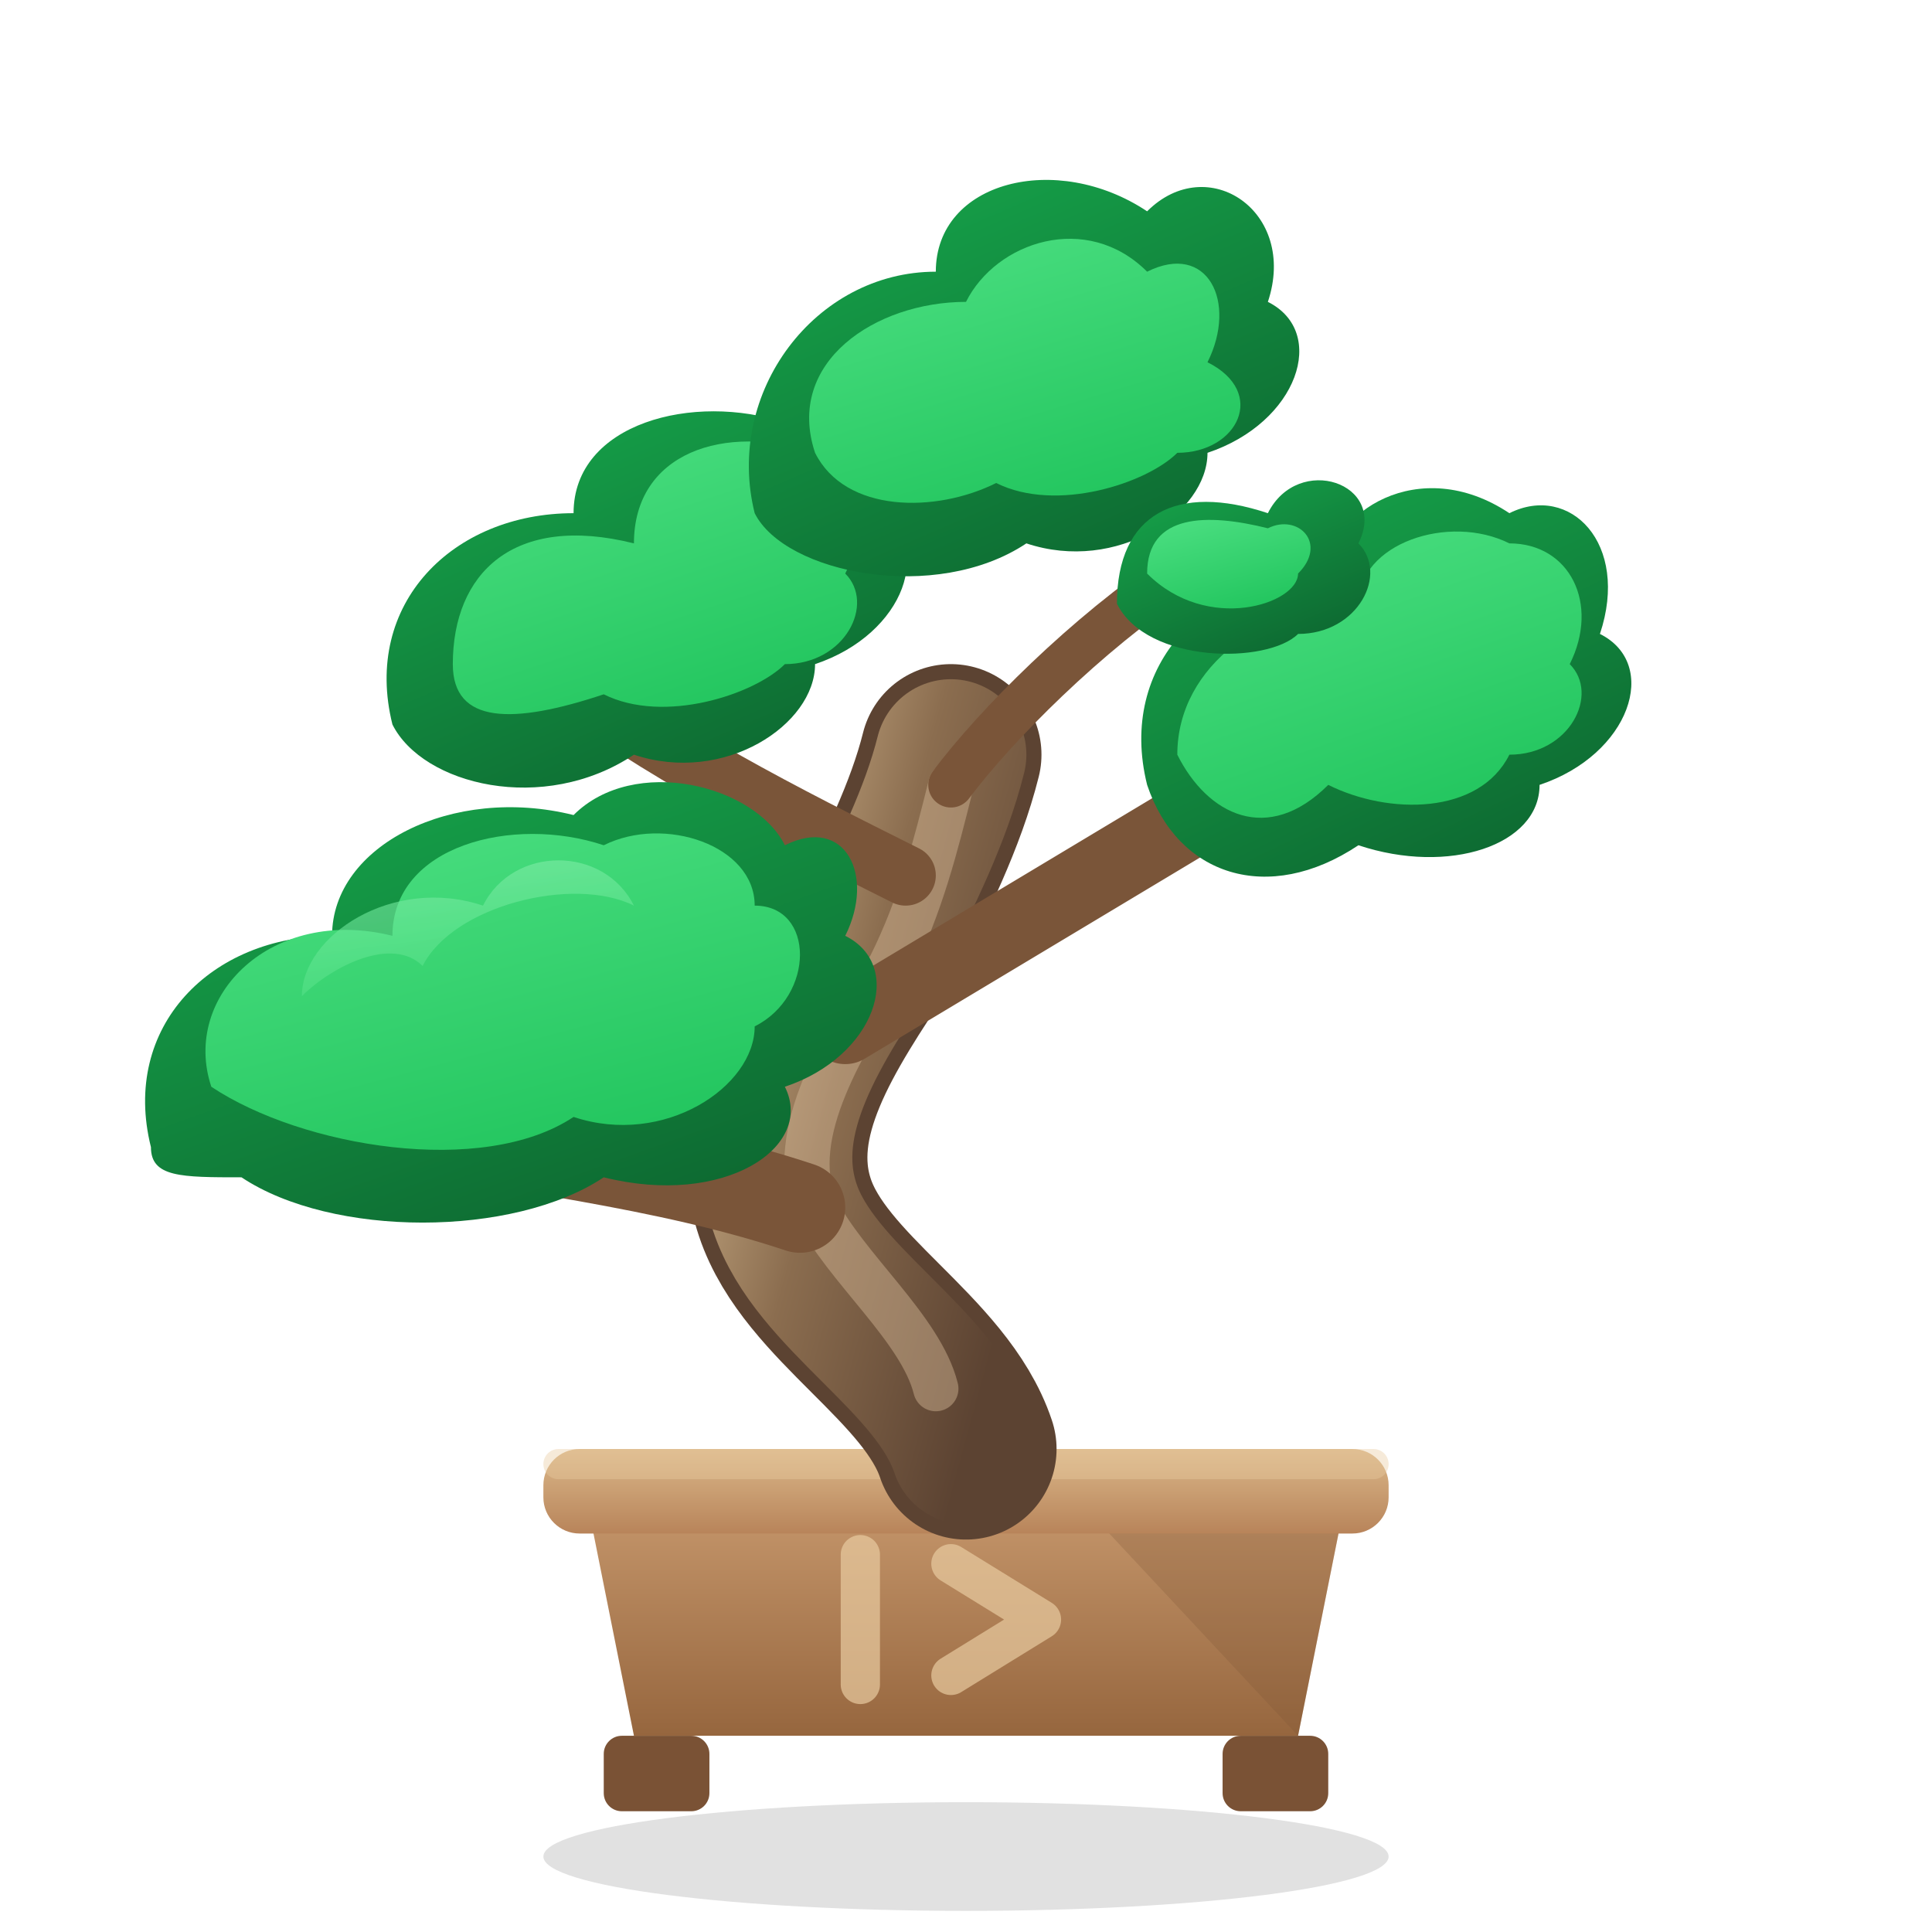
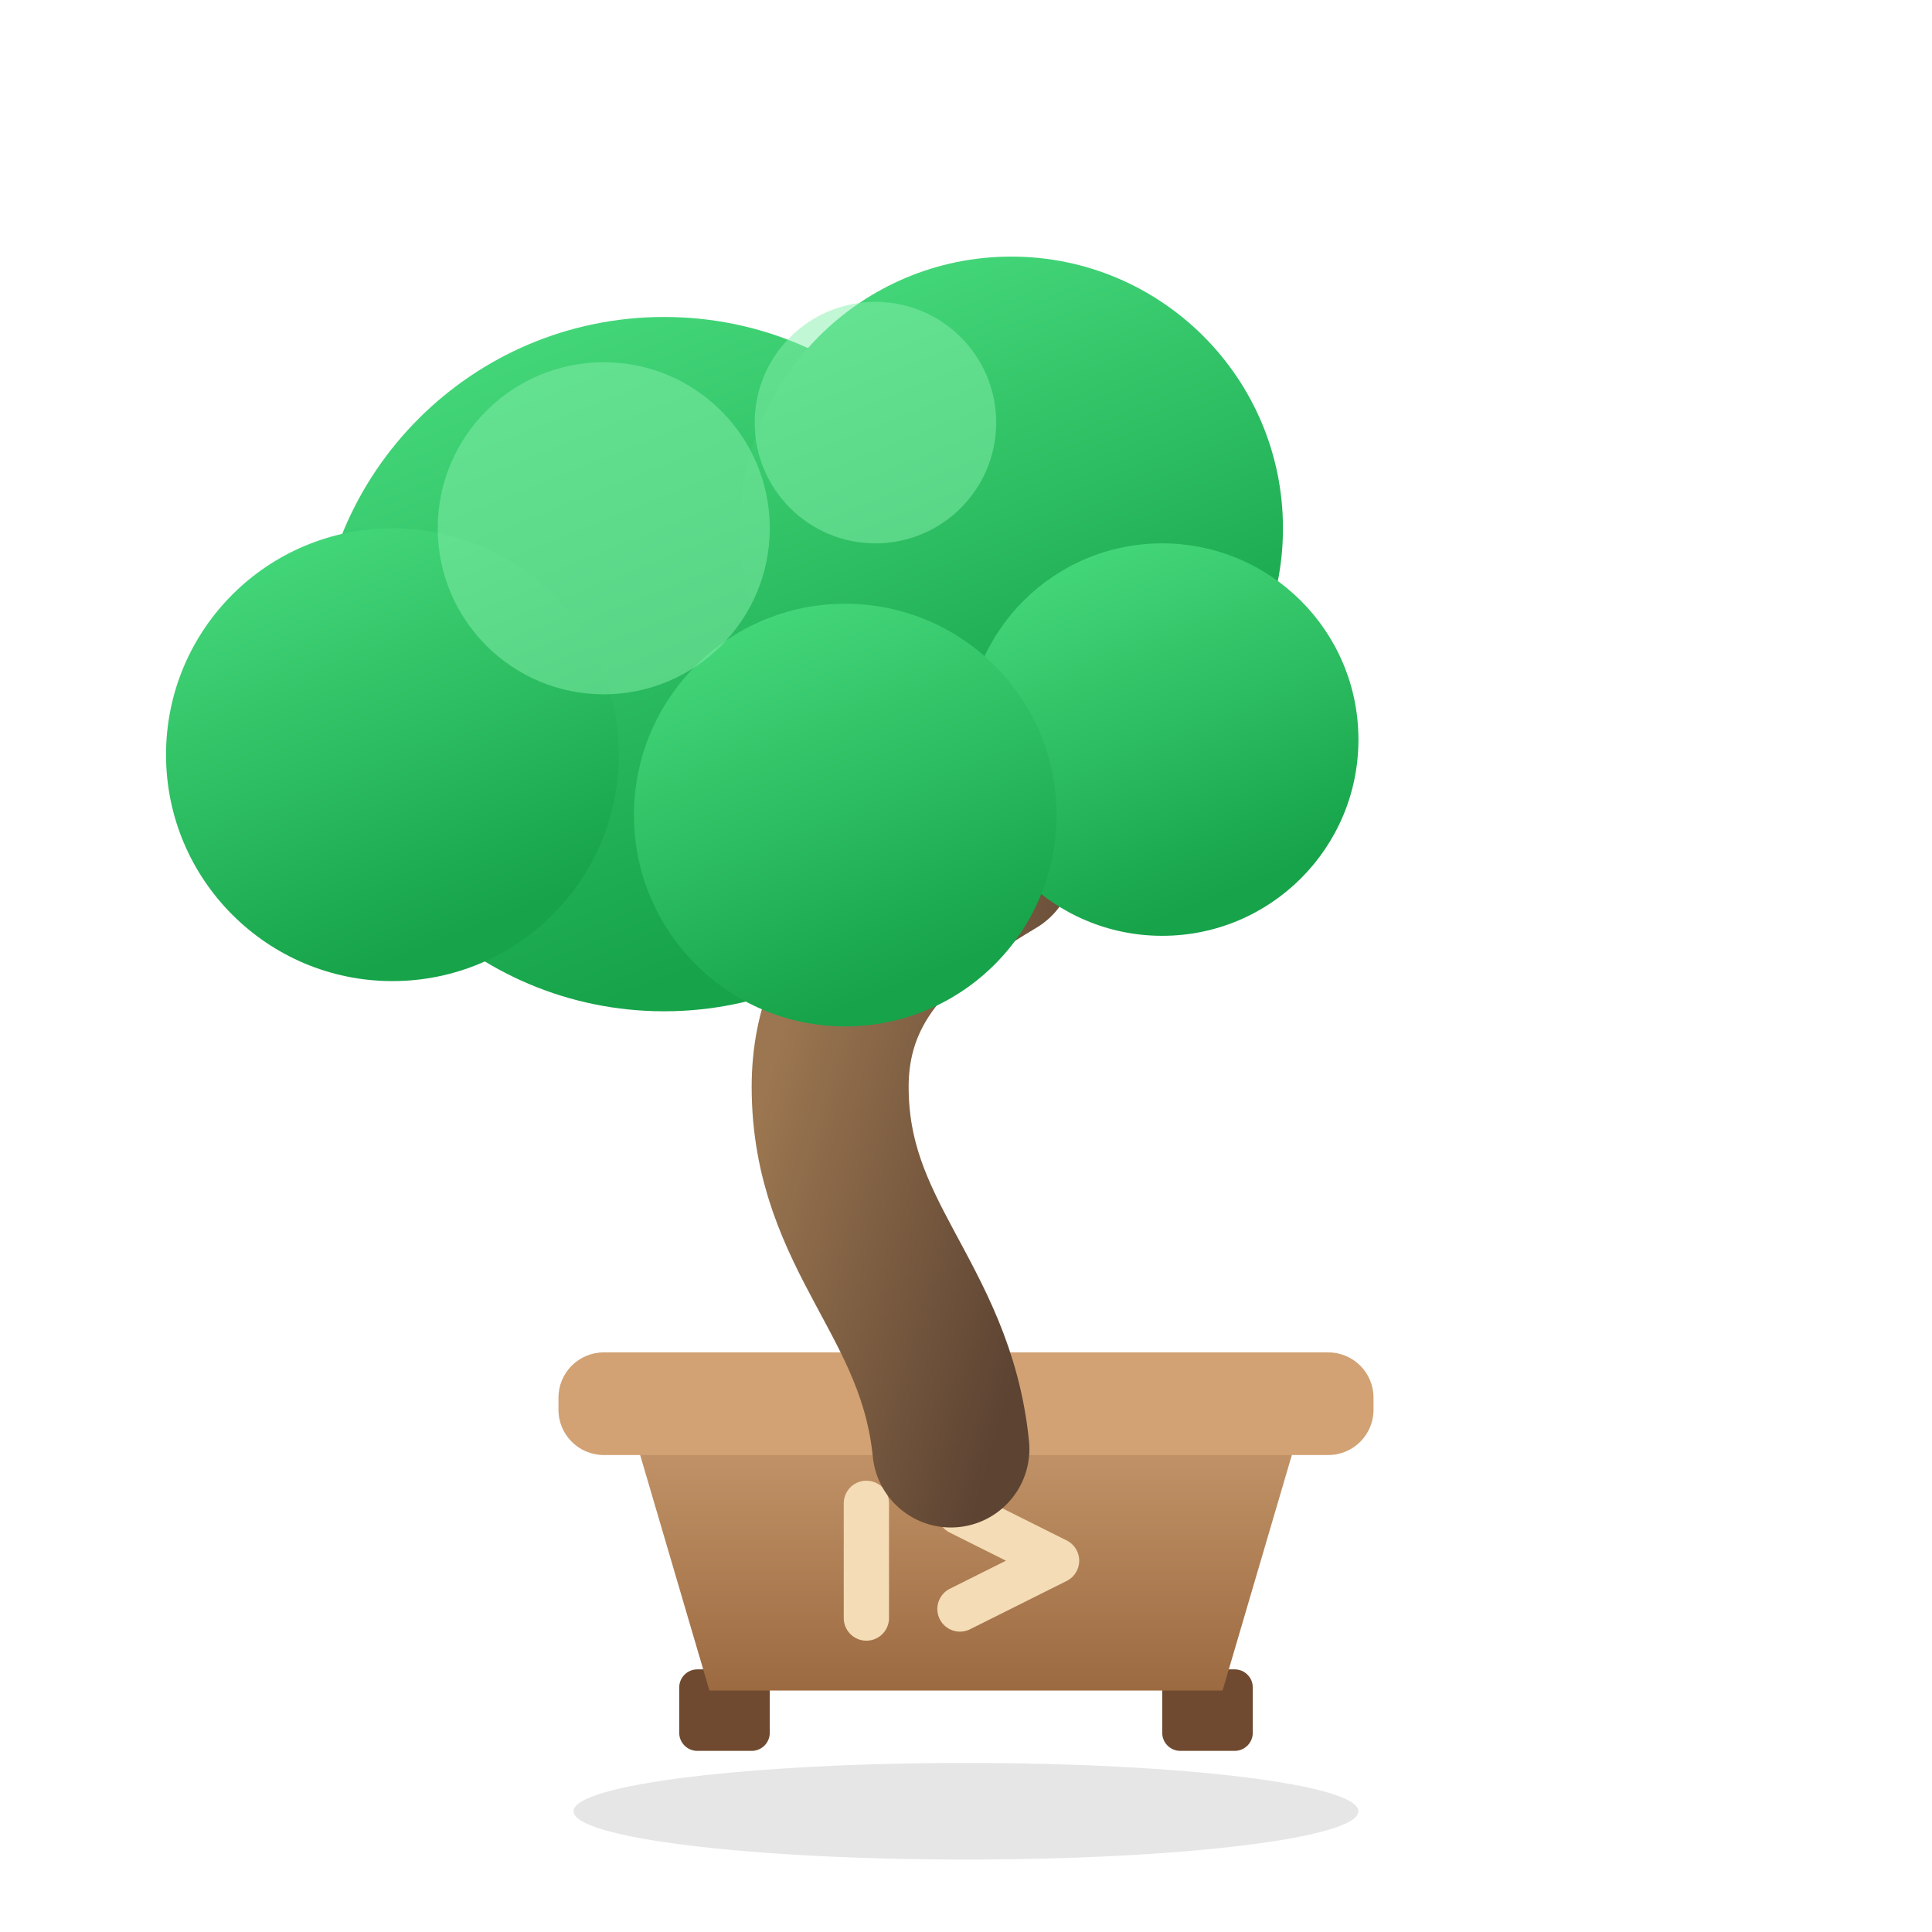
<svg xmlns="http://www.w3.org/2000/svg" viewBox="0 0 64 64">
  <defs>
-     <linearGradient id="pad-back" x1="0.2" y1="0" x2="0.8" y2="1">
-       <stop offset="0%" stop-color="#16a34a" />
-       <stop offset="100%" stop-color="#0d6630" />
+     <linearGradient id="foliage" x1="0" y1="0" x2="0.4" y2="1">
+       <stop offset="0%" stop-color="#4ade80" />
+       <stop offset="100%" stop-color="#16a34a" />
    </linearGradient>
-     <linearGradient id="pad-front" x1="0.2" y1="0" x2="0.7" y2="1">
-       <stop offset="0%" stop-color="#4ade80" />
-       <stop offset="100%" stop-color="#22c55e" />
-     </linearGradient>
-     <linearGradient id="pad-top" x1="0.3" y1="0" x2="0.6" y2="1">
-       <stop offset="0%" stop-color="#86efac" />
-       <stop offset="100%" stop-color="#4ade80" />
-     </linearGradient>
-     <linearGradient id="bark" x1="0" y1="0" x2="1" y2="1">
-       <stop offset="0%" stop-color="#c4a882" />
-       <stop offset="40%" stop-color="#8b6d4f" />
+     <linearGradient id="trunk" x1="0" y1="0" x2="1" y2="1">
+       <stop offset="0%" stop-color="#9b7650" />
      <stop offset="100%" stop-color="#5c4332" />
    </linearGradient>
-     <linearGradient id="pot-face" x1="0" y1="0" x2="0" y2="1">
+     <linearGradient id="pot" x1="0" y1="0" x2="0" y2="1">
      <stop offset="0%" stop-color="#c4956a" />
-       <stop offset="100%" stop-color="#96663e" />
-     </linearGradient>
-     <linearGradient id="pot-rim" x1="0" y1="0" x2="0" y2="1">
-       <stop offset="0%" stop-color="#dbb88a" />
-       <stop offset="100%" stop-color="#b8845a" />
+       <stop offset="100%" stop-color="#9c6a40" />
    </linearGradient>
  </defs>
-   <ellipse cx="32" cy="61.5" rx="14" ry="1.8" fill="#000" opacity="0.12" />
-   <rect x="20" y="57.5" width="3.5" height="2.5" rx="0.6" fill="#7a5235" />
-   <rect x="40.5" y="57.5" width="3.5" height="2.5" rx="0.6" fill="#7a5235" />
-   <path d="M19.5 50 L21 57.5 L43 57.5 L44.5 50 Z" fill="url(#pot-face)" />
-   <path d="M36 50 L43 57.5 L44.5 50 Z" fill="#7a5235" opacity="0.25" />
-   <rect x="18" y="48" width="28" height="2.8" rx="1.2" fill="url(#pot-rim)" />
-   <rect x="18" y="48" width="28" height="1" rx="0.5" fill="#e8cba0" opacity="0.4" />
-   <line x1="28.5" y1="51.5" x2="28.5" y2="55.8" stroke="#e8cba0" stroke-width="1.3" stroke-linecap="round" opacity="0.7" />
-   <polyline points="31.5,51.8 34.5,53.65 31.5,55.5" fill="none" stroke="#e8cba0" stroke-width="1.3" stroke-linecap="round" stroke-linejoin="round" opacity="0.7" />
-   <path d="M32 48 C31 45 27 43 26 40 C25 37 27 34 29 31 C30 29 31 27 31.5 25" fill="none" stroke="#5c4332" stroke-width="6" stroke-linecap="round" />
-   <path d="M32 48 C31 45 27 43 26 40 C25 37 27 34 29 31 C30 29 31 27 31.5 25" fill="none" stroke="url(#bark)" stroke-width="5" stroke-linecap="round" />
-   <path d="M31 46 C30.5 44 28 42 27 40 C26 37.5 28 34.5 29.5 32 C30.5 30 31 28 31.5 26" fill="none" stroke="#d4b896" stroke-width="1.5" stroke-linecap="round" opacity="0.45" />
-   <path d="M26.5 40 C22 38.5 17 38 12 37" fill="none" stroke="#7a5539" stroke-width="3" stroke-linecap="round" />
-   <path d="M28 34 C33 31 38 28 43 25" fill="none" stroke="#7a5539" stroke-width="2.5" stroke-linecap="round" />
-   <path d="M30 29 C26 27 22 25 18 22" fill="none" stroke="#7a5539" stroke-width="2" stroke-linecap="round" />
-   <path d="M31.5 26 C33 24 36 21 39 19" fill="none" stroke="#7a5539" stroke-width="1.5" stroke-linecap="round" />
-   <path d="M5 38 C4 34 7 31 11 31 C11 28 15 26 19 27 C21 25 25 26 26 28 C28 27 29 29 28 31 C30 32 29 35 26 36 C27 38 24 40 20 39 C17 41 11 41 8 39 C6 39 5 39 5 38 Z" fill="url(#pad-back)" />
-   <path d="M7 36 C6 33 9 30 13 31 C13 28 17 27 20 28 C22 27 25 28 25 30 C27 30 27 33 25 34 C25 36 22 38 19 37 C16 39 10 38 7 36 Z" fill="url(#pad-front)" />
-   <path d="M10 33 C10 31 13 29 16 30 C17 28 20 28 21 30 C19 29 15 30 14 32 C13 31 11 32 10 33 Z" fill="url(#pad-top)" opacity="0.6" />
-   <path d="M38 26 C37 22 40 19 44 19 C44 17 47 15 50 17 C52 16 54 18 53 21 C55 22 54 25 51 26 C51 28 48 29 45 28 C42 30 39 29 38 26 Z" fill="url(#pad-back)" />
-   <path d="M39 25 C39 22 42 20 45 20 C45 18 48 17 50 18 C52 18 53 20 52 22 C53 23 52 25 50 25 C49 27 46 27 44 26 C42 28 40 27 39 25 Z" fill="url(#pad-front)" />
-   <path d="M42 22 C43 20 46 19 48 20 C46 19 43 20 42 22 Z" fill="url(#pad-top)" opacity="0.5" />
-   <path d="M13 24 C12 20 15 17 19 17 C19 14 23 13 26 14 C28 13 30 15 29 17 C31 18 30 21 27 22 C27 24 24 26 21 25 C18 27 14 26 13 24 Z" fill="url(#pad-back)" />
-   <path d="M15 22 C15 19 17 17 21 18 C21 15 24 14 27 15 C28 15 29 17 28 19 C29 20 28 22 26 22 C25 23 22 24 20 23 C17 24 15 24 15 22 Z" fill="url(#pad-front)" />
-   <path d="M19 19 C20 17 23 16 25 17 C23 16 20 17 19 19 Z" fill="url(#pad-top)" opacity="0.5" />
-   <path d="M25 17 C24 13 27 9 31 9 C31 6 35 5 38 7 C40 5 43 7 42 10 C44 11 43 14 40 15 C40 17 37 19 34 18 C31 20 26 19 25 17 Z" fill="url(#pad-back)" />
-   <path d="M27 15 C26 12 29 10 32 10 C33 8 36 7 38 9 C40 8 41 10 40 12 C42 13 41 15 39 15 C38 16 35 17 33 16 C31 17 28 17 27 15 Z" fill="url(#pad-front)" />
-   <path d="M30 12 C31 10 34 9 36 10 C34 9 31 10 30 12 Z" fill="url(#pad-top)" opacity="0.6" />
-   <path d="M37 20 C37 17 39 16 42 17 C43 15 46 16 45 18 C46 19 45 21 43 21 C42 22 38 22 37 20 Z" fill="url(#pad-back)" />
-   <path d="M38 19 C38 17 40 17 42 17.5 C43 17 44 18 43 19 C43 20 40 21 38 19 Z" fill="url(#pad-front)" />
+   <ellipse cx="32" cy="60" rx="13" ry="1.6" fill="#000" opacity="0.10" />
+   <rect x="22.5" y="55.3" width="3" height="2.7" rx="0.6" fill="#6f4a30" />
+   <rect x="38.5" y="55.3" width="3" height="2.7" rx="0.6" fill="#6f4a30" />
+   <path d="M21 47.5 L43 47.5 L40.5 56 L23.5 56 Z" fill="url(#pot)" />
+   <rect x="18.5" y="44.8" width="27" height="3.4" rx="1.5" fill="#d2a274" />
+   <line x1="28.7" y1="49.8" x2="28.7" y2="53.6" stroke="#f3dcb6" stroke-width="1.5" stroke-linecap="round" />
+   <polyline points="31.8,50.1 35,51.7 31.8,53.3" fill="none" stroke="#f3dcb6" stroke-width="1.5" stroke-linecap="round" stroke-linejoin="round" />
+   <path d="M31.5 48 C31 43 27.5 41 27.5 36 C27.5 32 30.5 30 33 28.5" fill="none" stroke="url(#trunk)" stroke-width="5.2" stroke-linecap="round" />
+   <g fill="url(#foliage)">
+     <circle cx="22" cy="22" r="11.5" />
+     <circle cx="33.5" cy="17.5" r="9" />
+     <circle cx="13" cy="25" r="7.5" />
+     <circle cx="38.5" cy="24.5" r="6.5" />
+     <circle cx="28" cy="27" r="7" />
+   </g>
+   <g fill="#86efac" opacity="0.5">
+     <circle cx="20" cy="17.5" r="5.5" />
+     <circle cx="29" cy="14" r="4" />
+   </g>
</svg>
